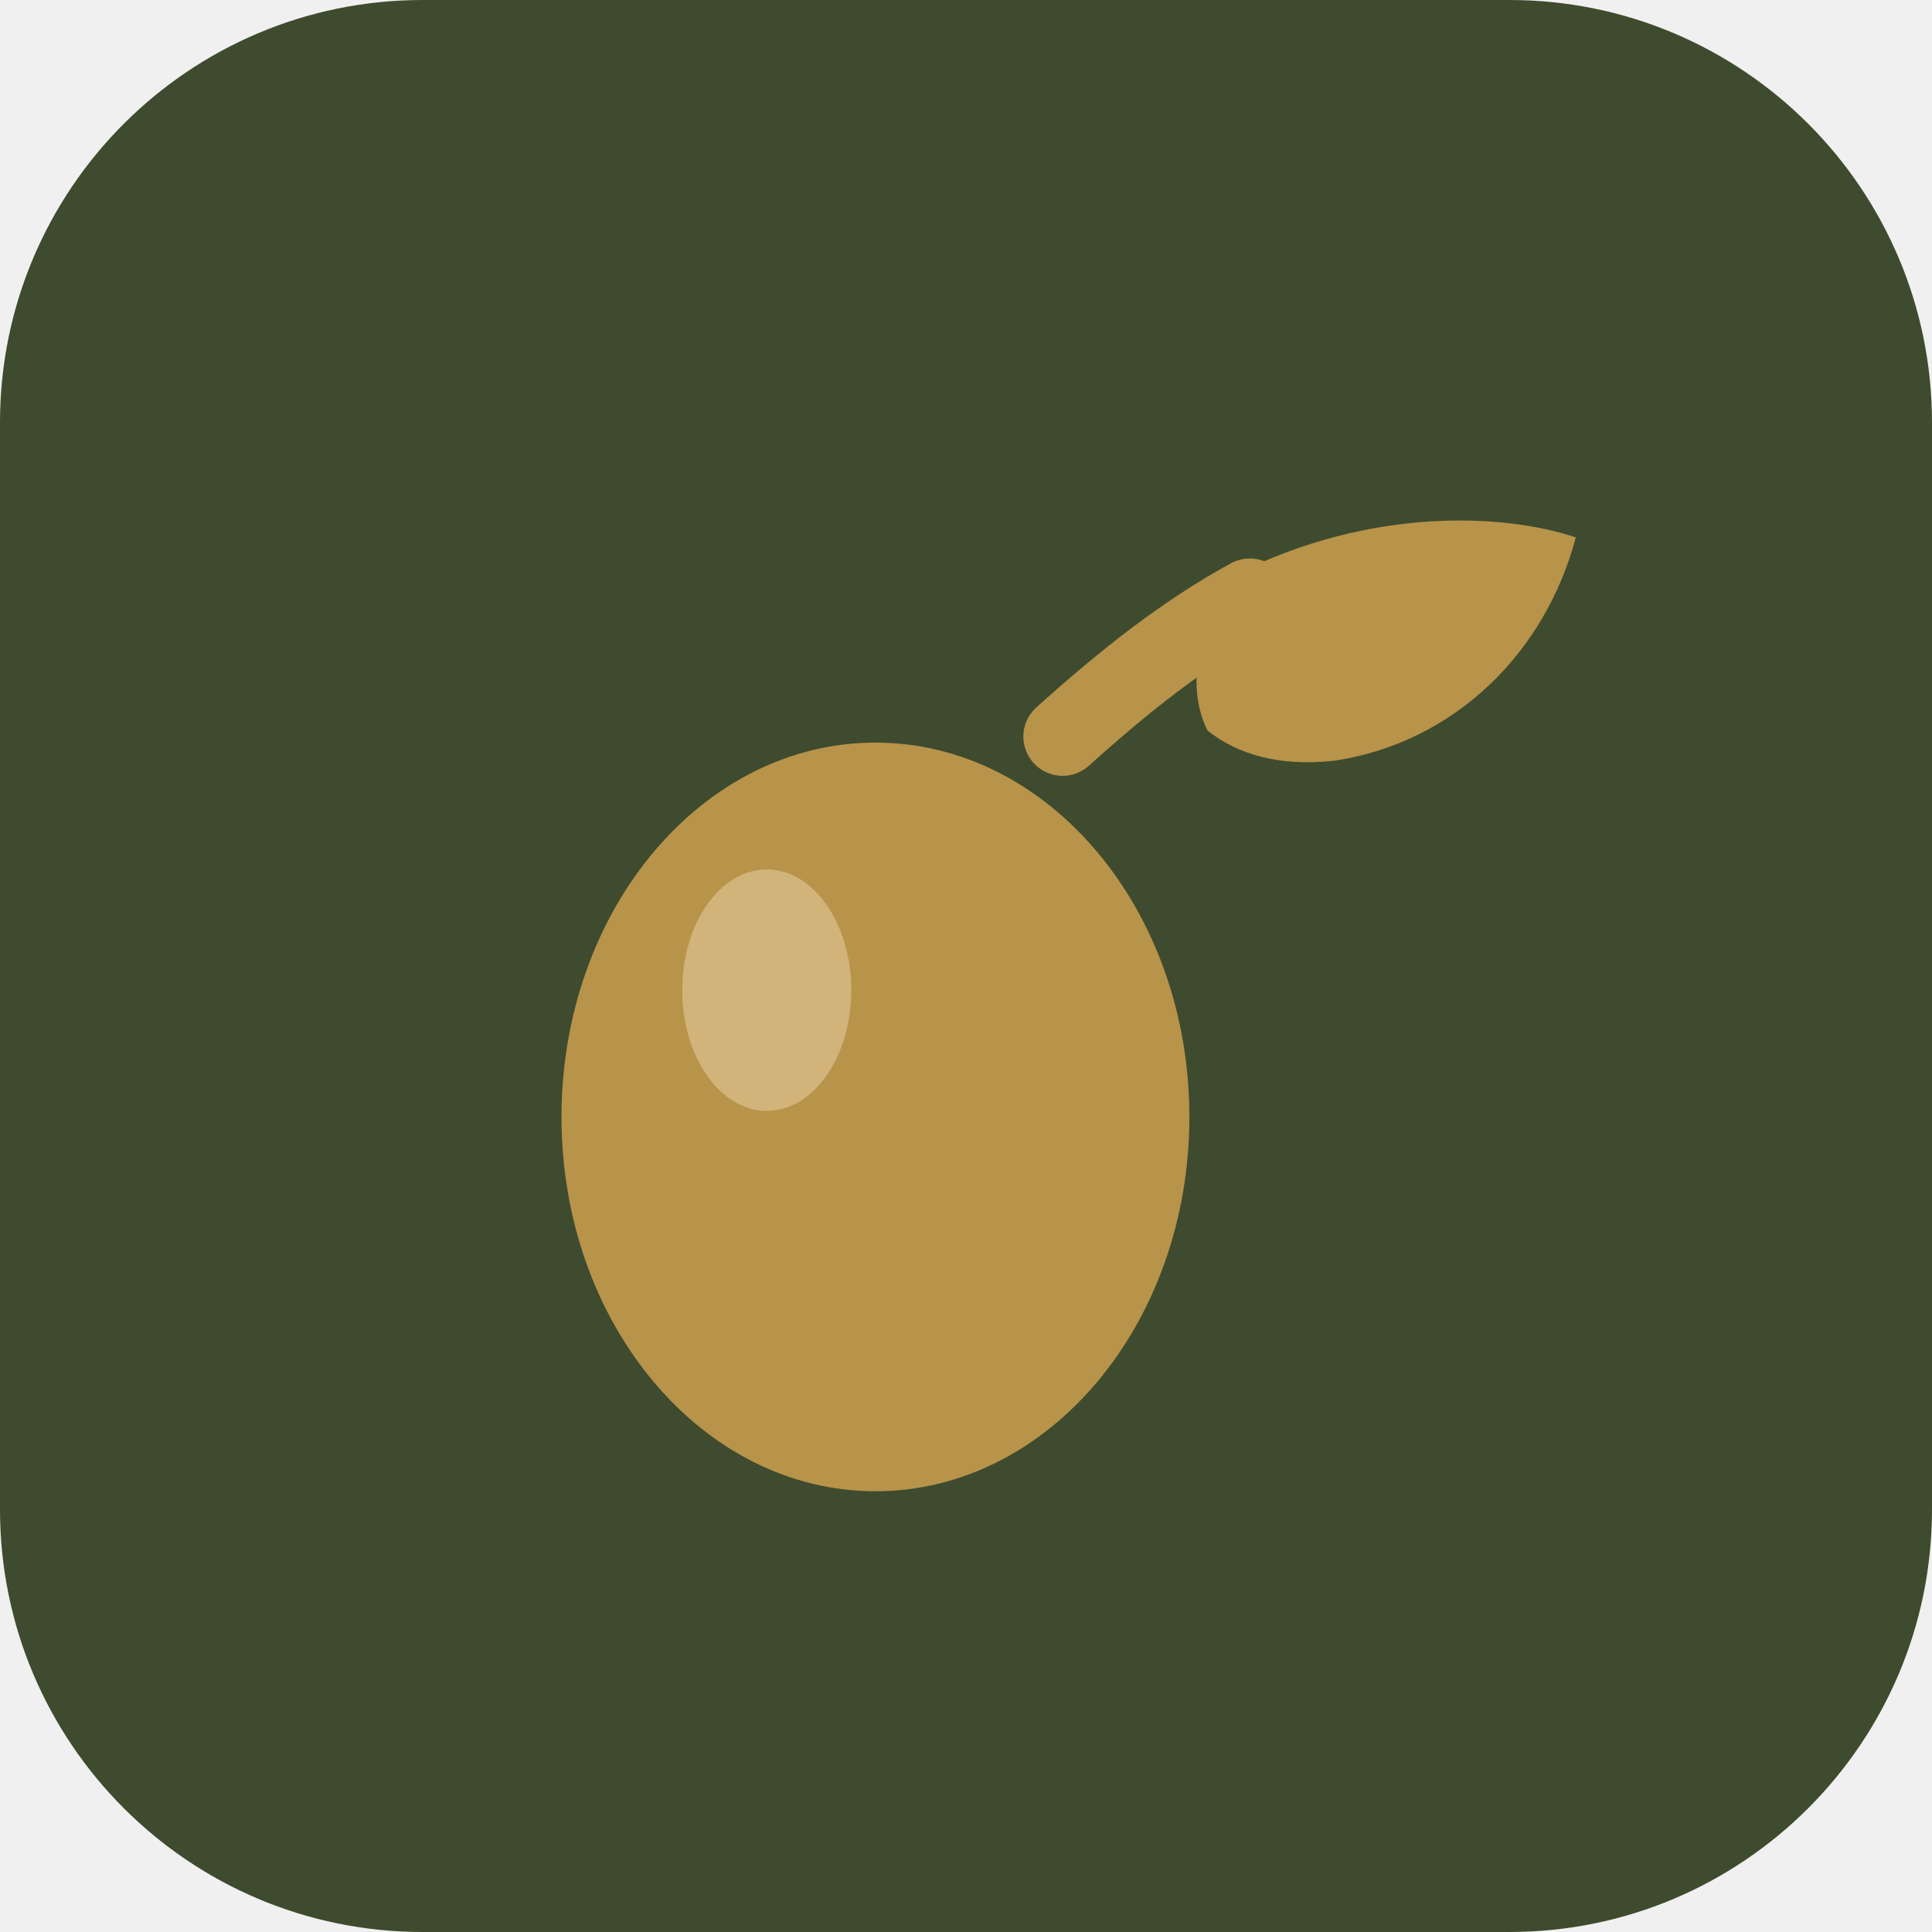
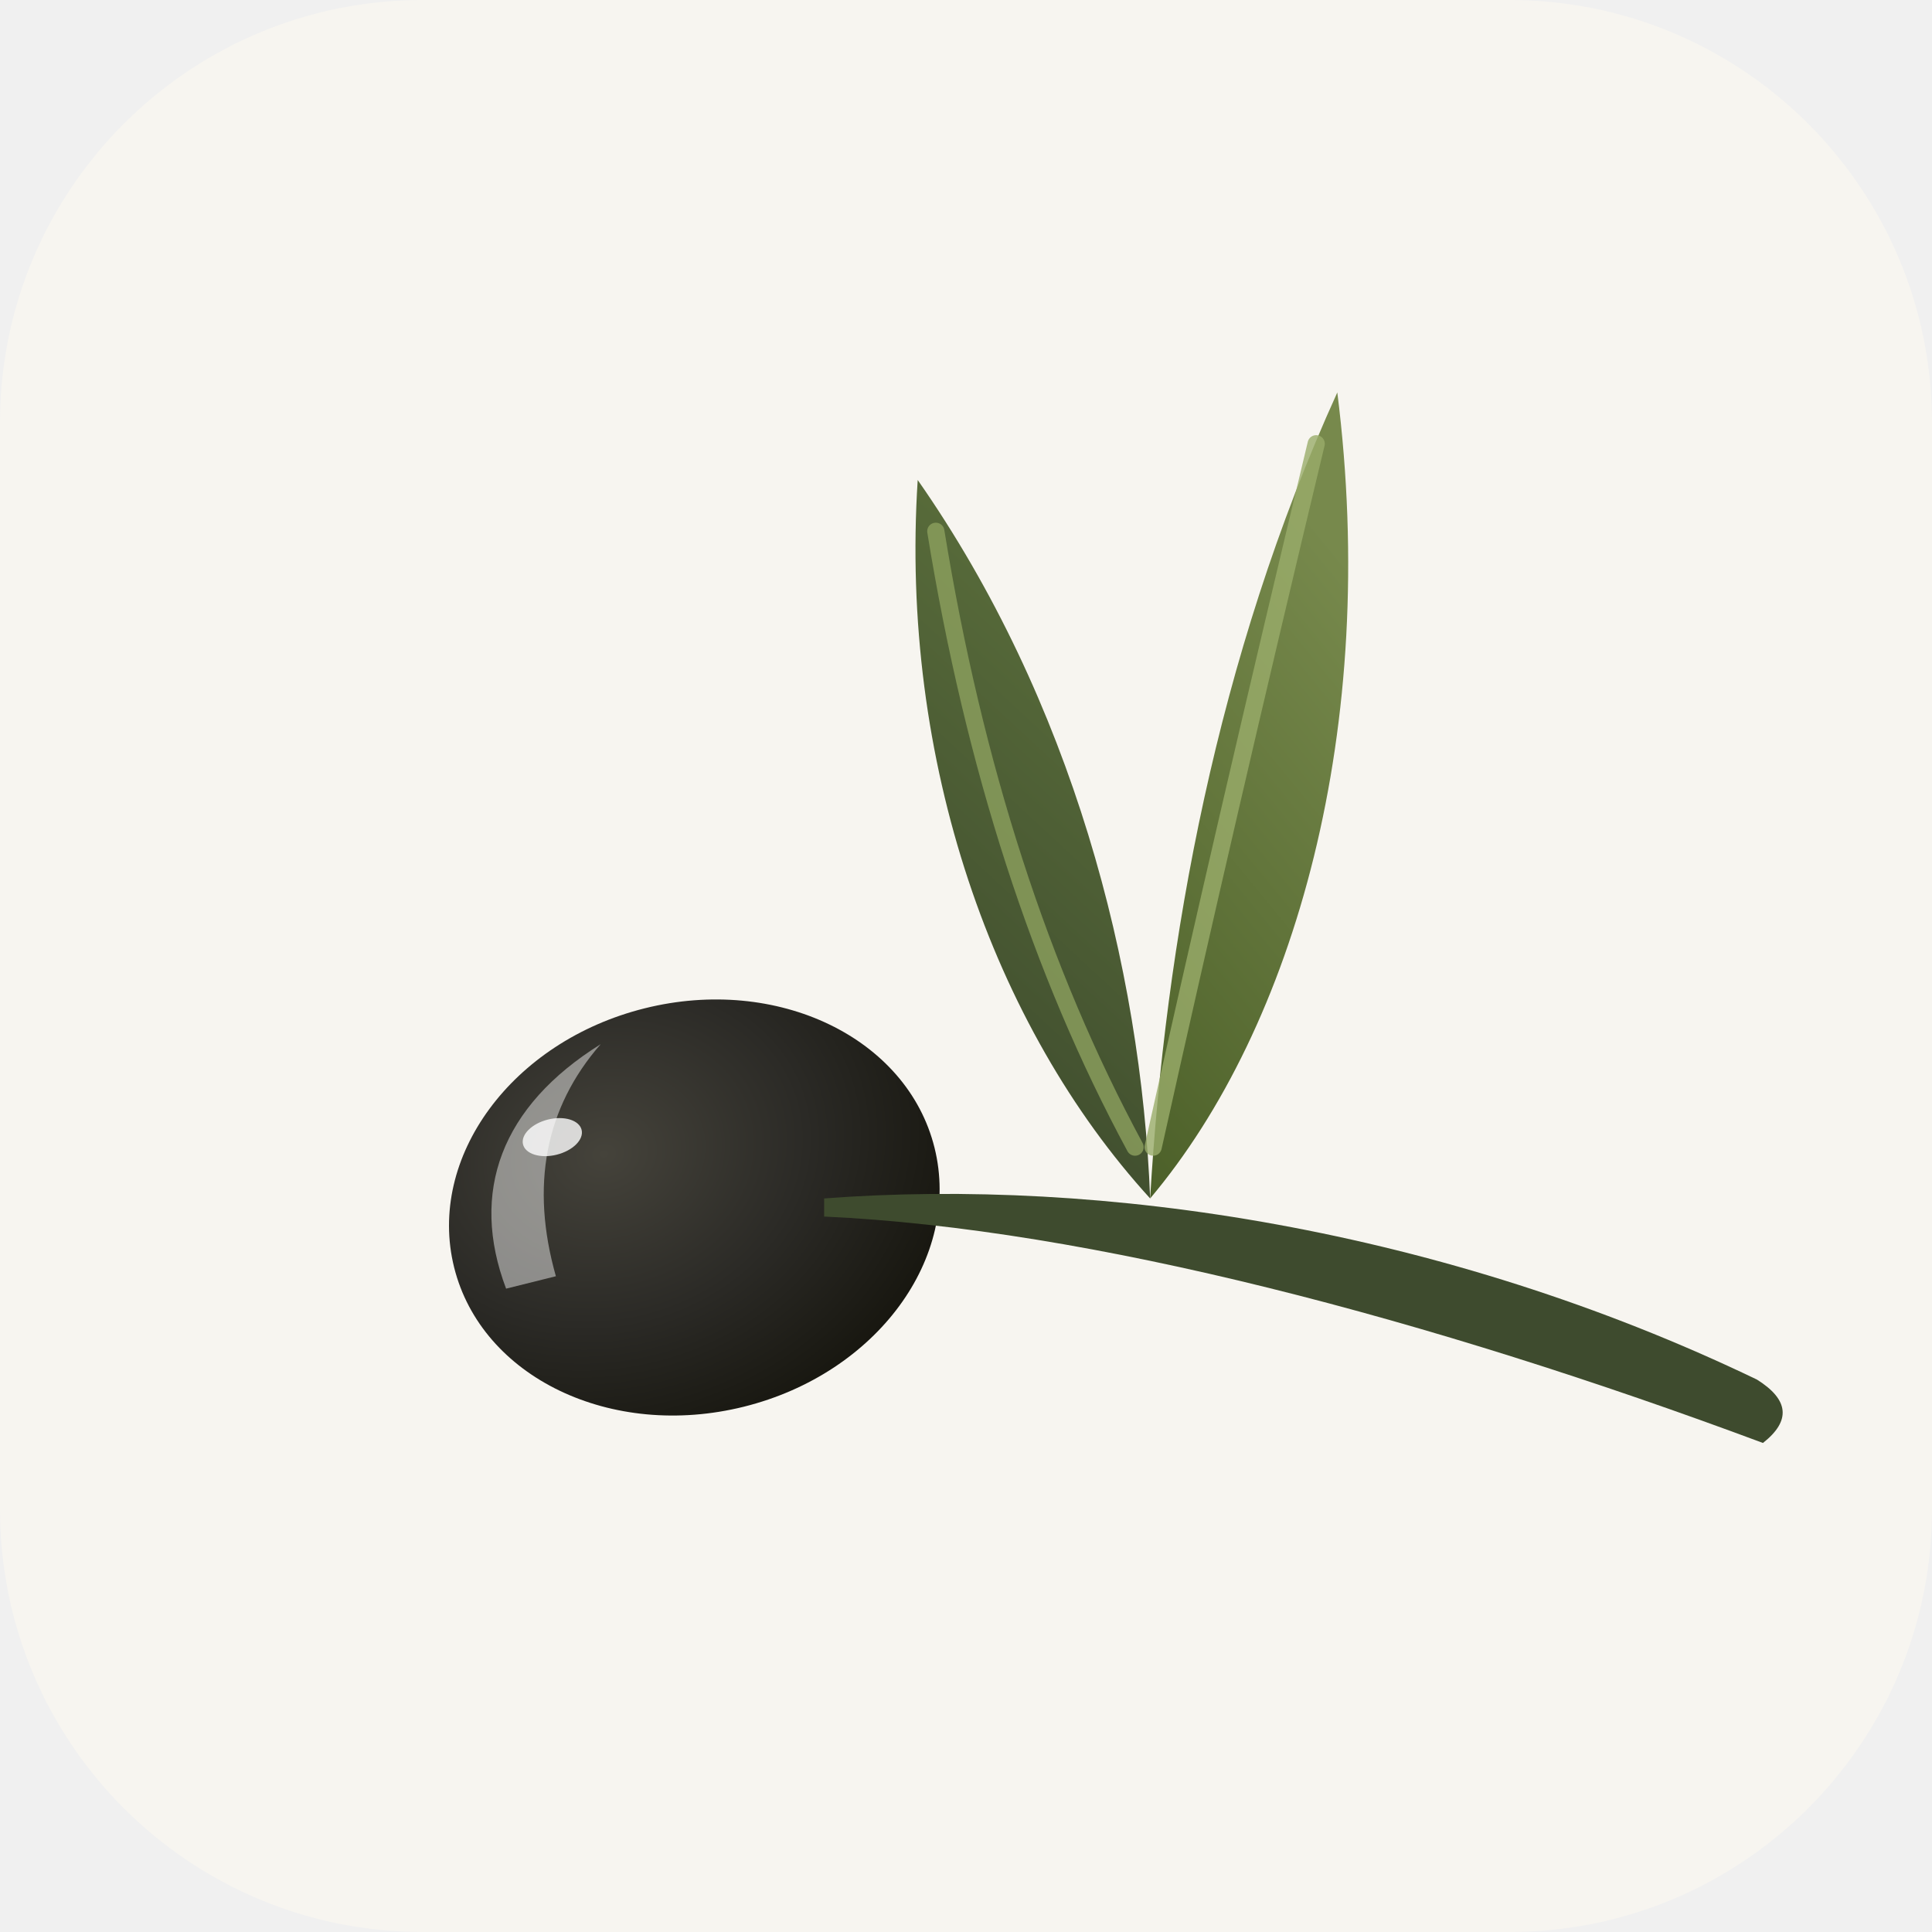
- <svg xmlns="http://www.w3.org/2000/svg" viewBox="0 0 32 32" width="32" height="32">
-   <rect width="32" height="32" rx="7" fill="#3E4B2E" />
-   <path d="M20.5 9.5c2.2-1.1 4.4-1 5.6-.6-.5 1.9-2 3.4-4 3.7-.9.1-1.6-.1-2.1-.5-.4-.8-.1-1.9.5-2.6z" fill="#B8934A" />
-   <path d="M17.6 12.2c1-.9 2-1.7 3.1-2.3" fill="none" stroke="#B8934A" stroke-width="1.3" stroke-linecap="round" />
-   <ellipse cx="14.5" cy="18.5" rx="5.2" ry="6.2" fill="#B8934A" />
-   <ellipse cx="12.7" cy="16.4" rx="1.4" ry="2" fill="#D8BC86" opacity=".8" />
+ <svg xmlns="http://www.w3.org/2000/svg" viewBox="0 0 64 64">
+   <rect width="64" height="64" rx="14" fill="#F7F5F0" />
+   <g transform="translate(23 40)">
+     <defs>
+       <radialGradient id="ofr14" cx="35%" cy="32%" r="75%">
+         <stop offset="0%" stop-color="#45433B" />
+         <stop offset="55%" stop-color="#2B2A26" />
+         <stop offset="100%" stop-color="#17160F" />
+       </radialGradient>
+       <linearGradient id="olf114" x1="0%" y1="100%" x2="30%" y2="0%">
+         <stop offset="0%" stop-color="#39452B" />
+         <stop offset="100%" stop-color="#5A6E3B" />
+       </linearGradient>
+       <linearGradient id="olf214" x1="0%" y1="100%" x2="30%" y2="0%">
+         <stop offset="0%" stop-color="#4C6029" />
+         <stop offset="100%" stop-color="#77894C" />
+       </linearGradient>
+       <linearGradient id="owf14" gradientUnits="userSpaceOnUse" x1="-2.1" y1="0" x2="13.5" y2="0">
+         <stop offset="0%" stop-color="#FFFFFF" stop-opacity=".85" />
+         <stop offset="100%" stop-color="#FFFFFF" stop-opacity="0" />
+       </linearGradient>
+     </defs>
+     <ellipse cx="0.0" cy="0.0" rx="8.2" ry="6.8" fill="url(#ofr14)" transform="rotate(-14 0.0 0.0)" />
+     <path d="M 4.3 -0.3 C 13.5 -1.0 24.8 0.7 35.2 5.7 Q 36.8 6.7 35.4 7.8 C 24.4 3.7 13.1 0.7 4.3 0.3 Z" fill="#3E4B2E" />
+     <path d="M 15.1 -0.3 C 9.9 -6.0 6.8 -14.8 7.4 -24.1 C 12.5 -16.8 14.8 -8.0 15.1 -0.3 Z" fill="url(#olf114)" />
+     <path d="M 14.6 -2.0 Q 9.9 -10.7 8.0 -22.4" fill="none" stroke="#8CA05E" stroke-width="0.57" stroke-linecap="round" opacity=".8" />
+     <path d="M 15.1 -0.3 C 15.6 -8.8 17.3 -18.2 21.3 -27.0 C 22.7 -15.9 19.9 -6.0 15.1 -0.3 Z" fill="url(#olf214)" />
+     <path d="M 15.2 -2.0 Q 17.6 -12.8 20.6 -25.3" fill="none" stroke="#9AAD6A" stroke-width="0.57" stroke-linecap="round" opacity=".8" />
+     <g transform="rotate(-14 0.0 0.0)">
+       <path d="M -6.7 1.1 C -7.1 -2.3 -5.4 -4.8 -1.7 -6.0 C -4.0 -4.4 -5.1 -2.0 -5.0 1.1 Z" fill="#FFFFFF" opacity=".45" />
+       <ellipse cx="-4.0" cy="-3.4" rx="1.0" ry="0.6" fill="#FFFFFF" opacity=".8" />
+     </g>
+   </g>
</svg>
